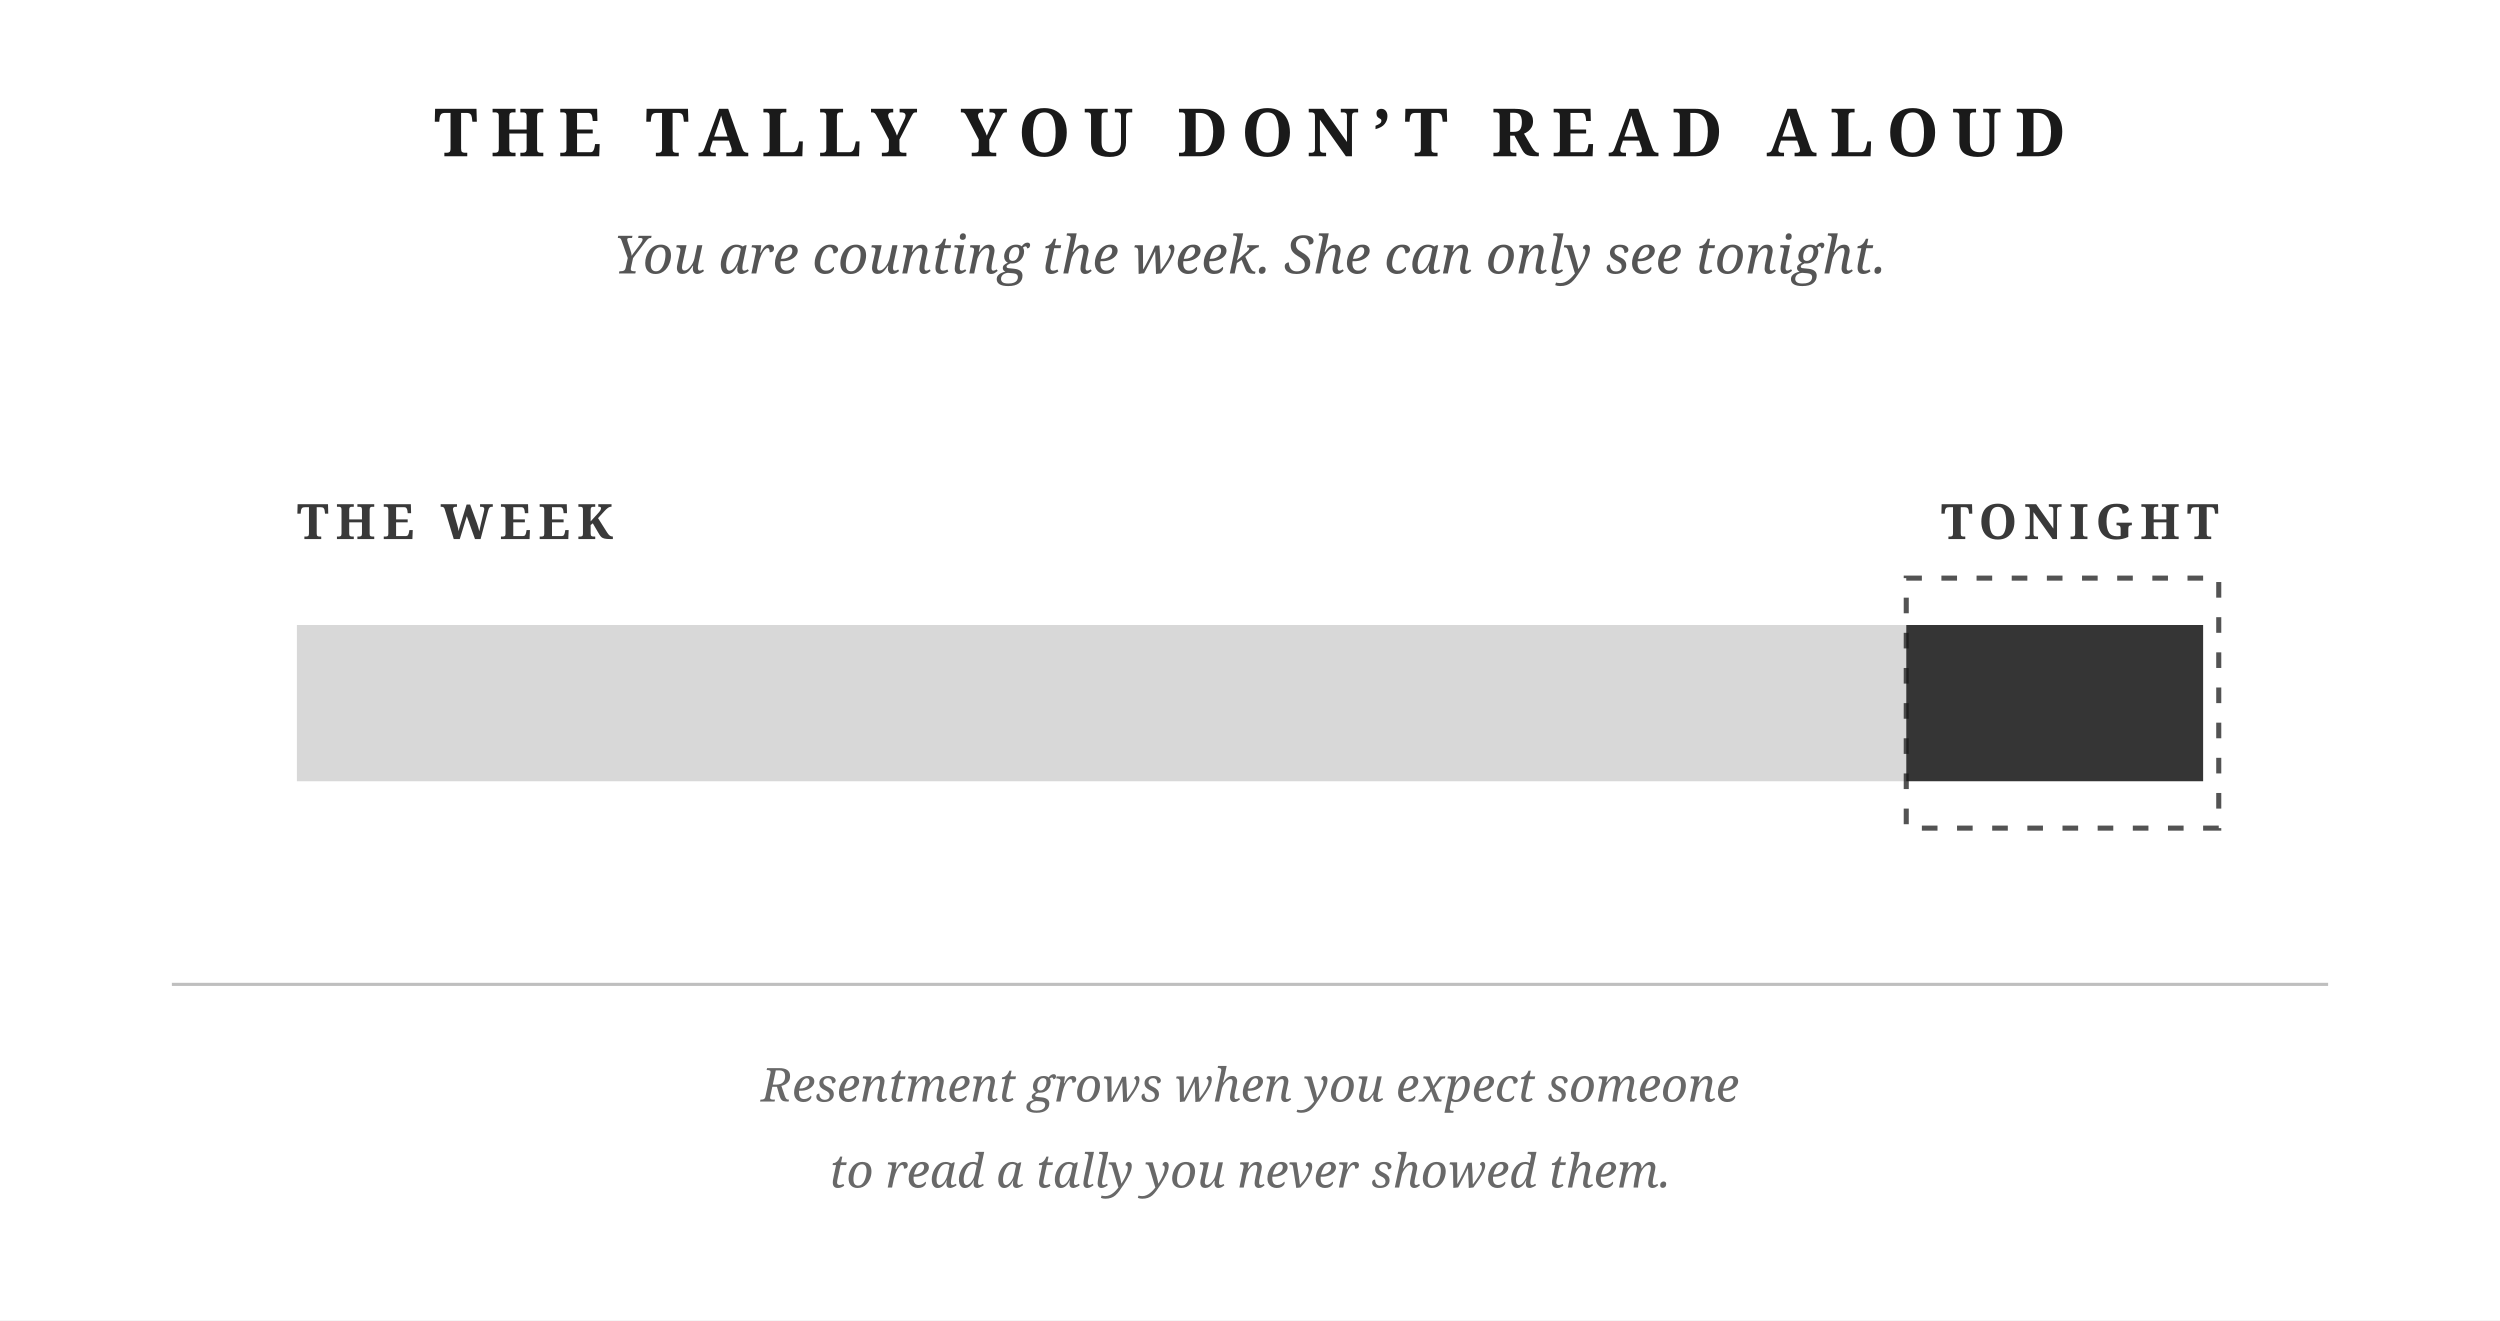
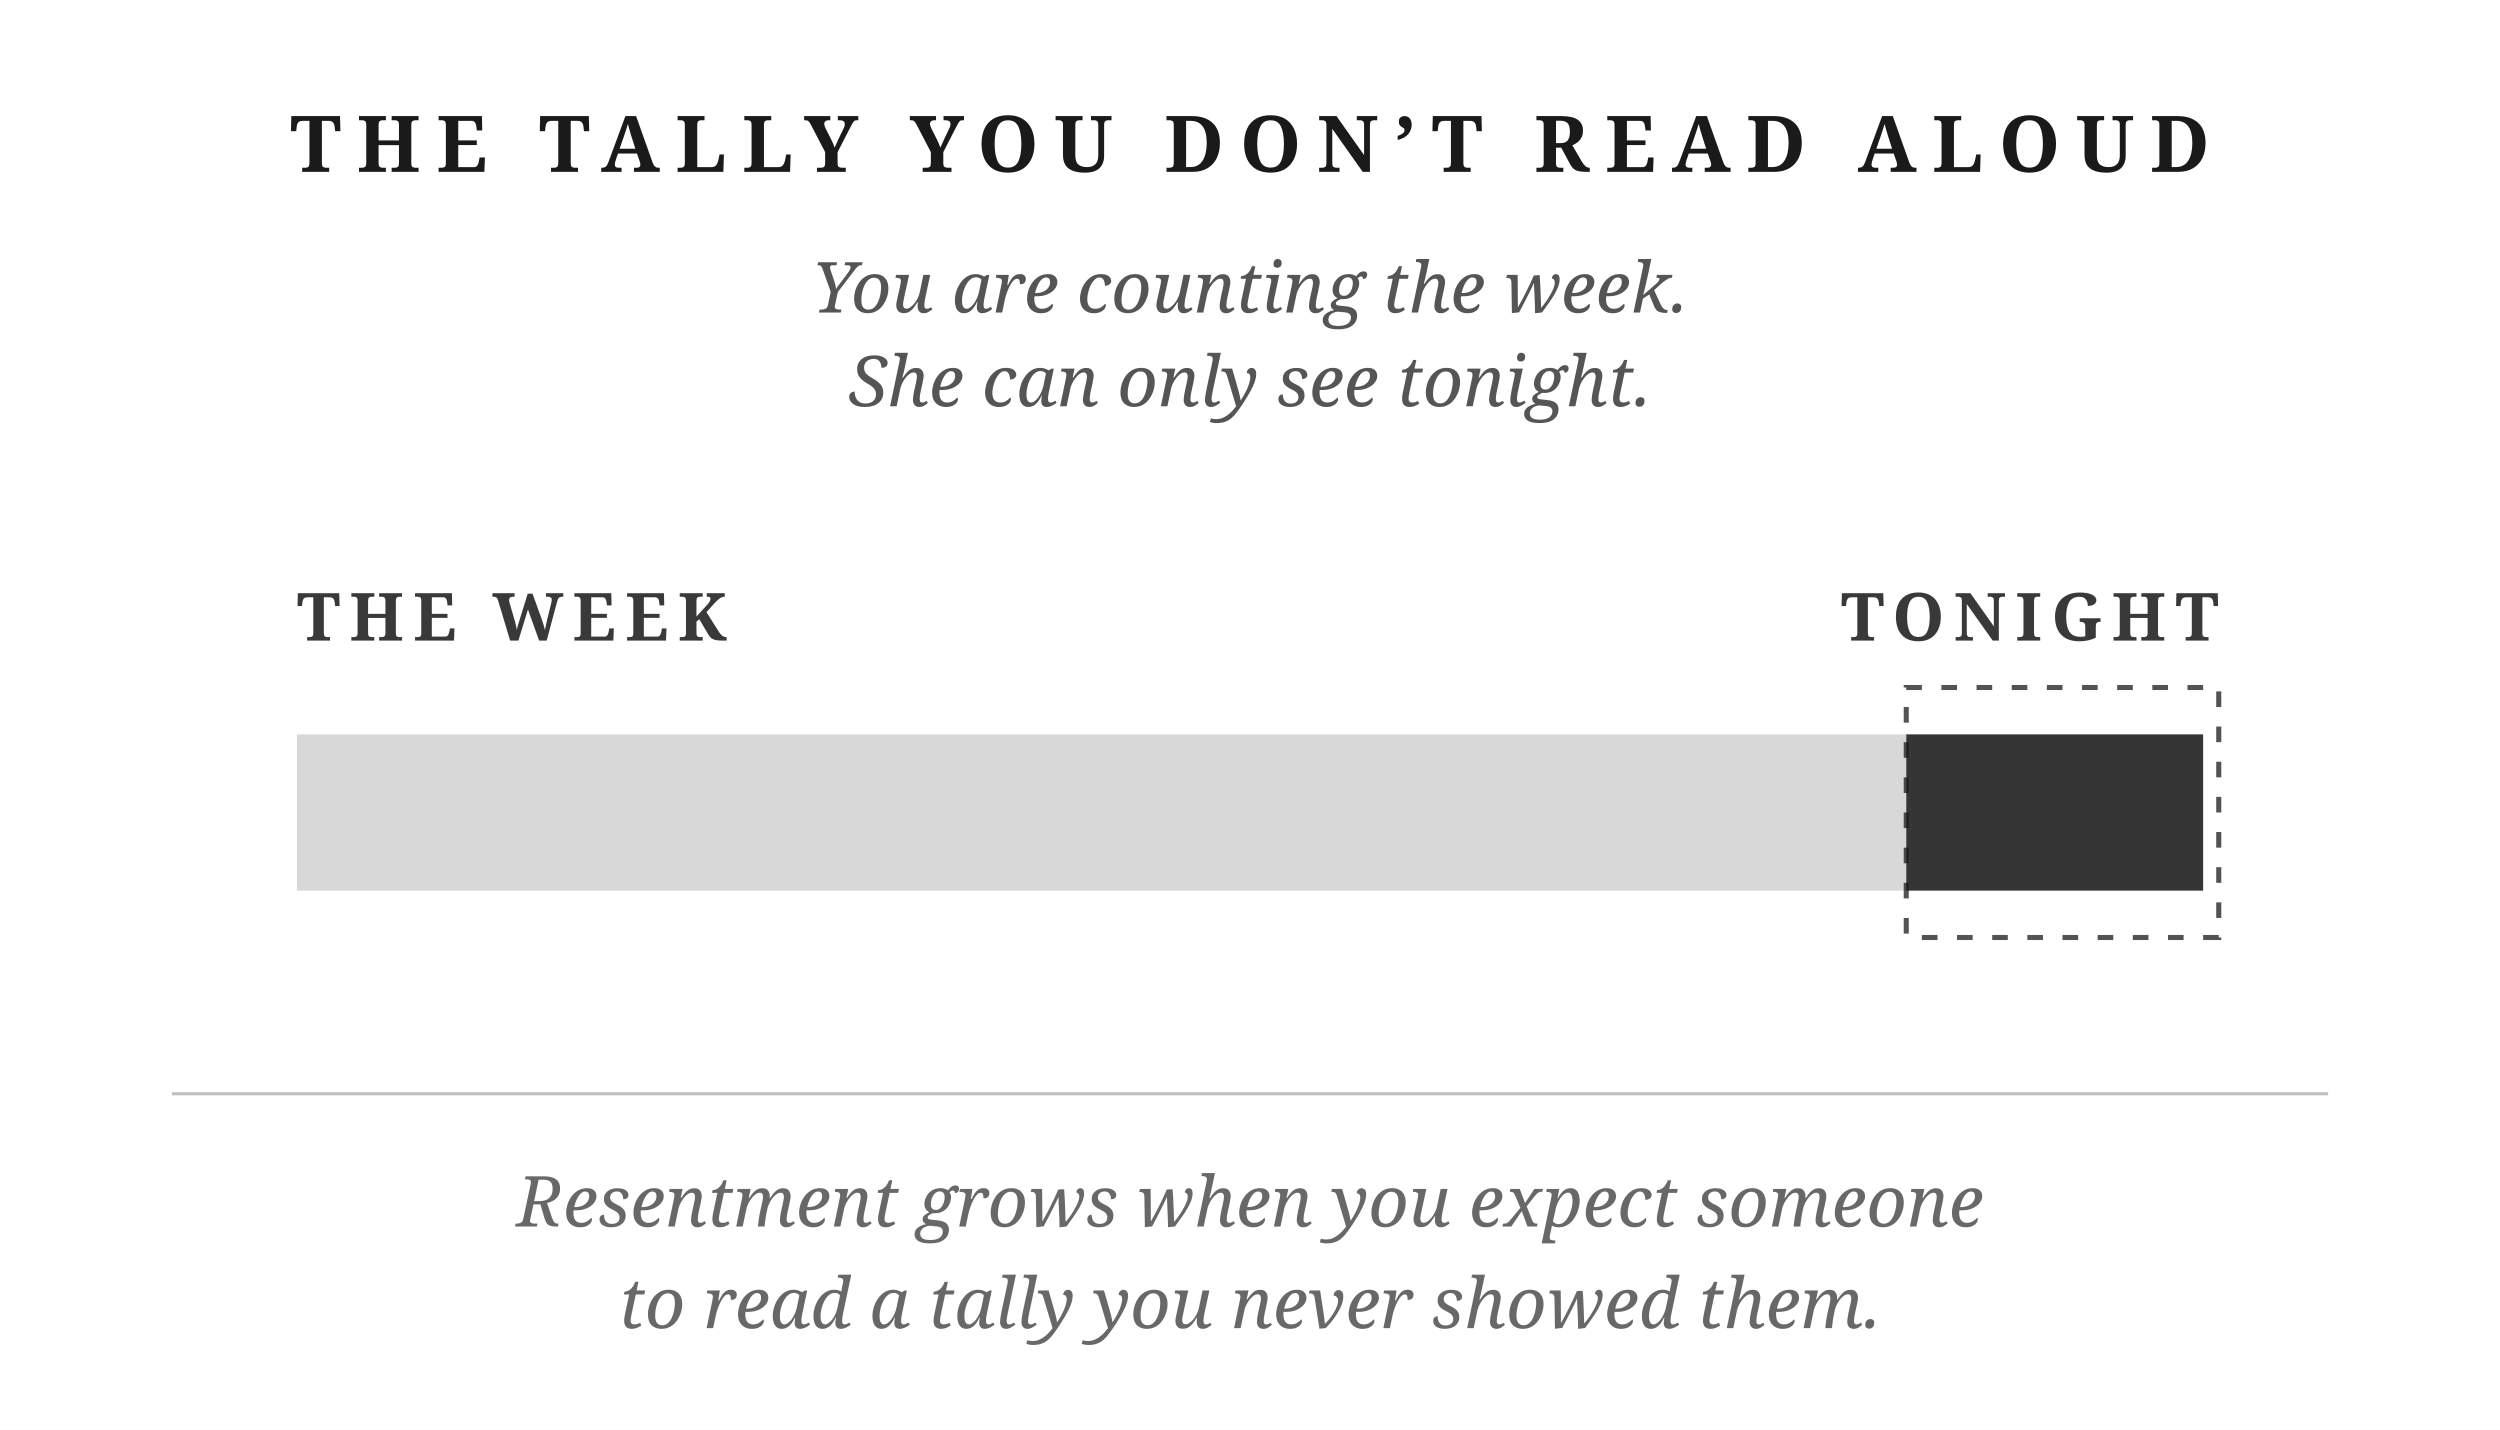
- <svg xmlns="http://www.w3.org/2000/svg" viewBox="0 0 640 338" style="color:#1a1a1a" role="img" aria-label="The Tally You Don't Read Aloud">
+ <svg xmlns="http://www.w3.org/2000/svg" viewBox="0 0 640 366" style="color:#1a1a1a" role="img" aria-label="The Tally You Don't Read Aloud">
  <style>
-     .ttl{font:600 17px Georgia,serif;letter-spacing:.20em;text-anchor:middle}
-     .sub{font:italic 13.5px Georgia,serif;text-anchor:middle;opacity:.74}
-     .lbls{font:600 12.5px Georgia,serif;letter-spacing:.14em;text-anchor:start;opacity:.86}
-     .lble{font:600 12.5px Georgia,serif;letter-spacing:.14em;text-anchor:end;opacity:.86}
-     .cap{font:italic 12px Georgia,serif;opacity:.66;text-anchor:middle}
+     .ttl{font:600 20px Georgia,serif;letter-spacing:.20em;text-anchor:middle}
+     .sub{font:italic 18px Georgia,serif;text-anchor:middle;opacity:.74}
+     .lbls{font:600 17px Georgia,serif;letter-spacing:.14em;text-anchor:start;opacity:.86}
+     .lble{font:600 17px Georgia,serif;letter-spacing:.14em;text-anchor:end;opacity:.86}
+     .cap{font:italic 18px Georgia,serif;opacity:.66;text-anchor:middle}
    .rule{stroke:currentColor;stroke-width:.8;opacity:.28}
  </style>
-   <rect x="0" y="0" width="640" height="338" fill="#ffffff" />
+   <rect x="0" y="0" width="640" height="366" fill="#ffffff" />
  <g fill="currentColor">
-     <text class="ttl" x="320" y="40">THE TALLY YOU DON’T READ ALOUD</text>
-     <text class="sub" x="320" y="70">You are counting the week. She can only see tonight.</text>
+     <text class="ttl" x="320" y="44">THE TALLY YOU DON’T READ ALOUD</text>
+     <text class="sub" x="320" y="80">You are counting the week.</text>
+     <text class="sub" x="320" y="104">She can only see tonight.</text>
  </g>
  <g stroke="currentColor">
-     <rect x="76" y="160" width="412" height="40" fill="currentColor" stroke="none" opacity=".17" />
-     <rect x="488" y="160" width="76" height="40" fill="currentColor" stroke="none" opacity=".88" />
-     <rect x="488" y="148" width="80" height="64" fill="none" stroke-width="1.3" stroke-dasharray="4 5" opacity=".75" />
+     <rect x="76" y="188" width="412" height="40" fill="currentColor" stroke="none" opacity=".17" />
+     <rect x="488" y="188" width="76" height="40" fill="currentColor" stroke="none" opacity=".88" />
+     <rect x="488" y="176" width="80" height="64" fill="none" stroke-width="1.3" stroke-dasharray="4 5" opacity=".75" />
  </g>
  <g fill="currentColor">
-     <text class="lbls" x="76" y="138">THE WEEK</text>
-     <text class="lble" x="568" y="138">TONIGHT</text>
+     <text class="lbls" x="76" y="164">THE WEEK</text>
+     <text class="lble" x="568" y="164">TONIGHT</text>
  </g>
  <g class="rule" fill="none">
-     <path d="M44 252h552" />
+     <path d="M44 280h552" />
  </g>
  <g fill="currentColor">
-     <text class="cap" x="320" y="282">Resentment grows when you expect someone</text>
-     <text class="cap" x="320" y="304">to read a tally you never showed them.</text>
+     <text class="cap" x="320" y="314">Resentment grows when you expect someone</text>
+     <text class="cap" x="320" y="340">to read a tally you never showed them.</text>
  </g>
</svg>
